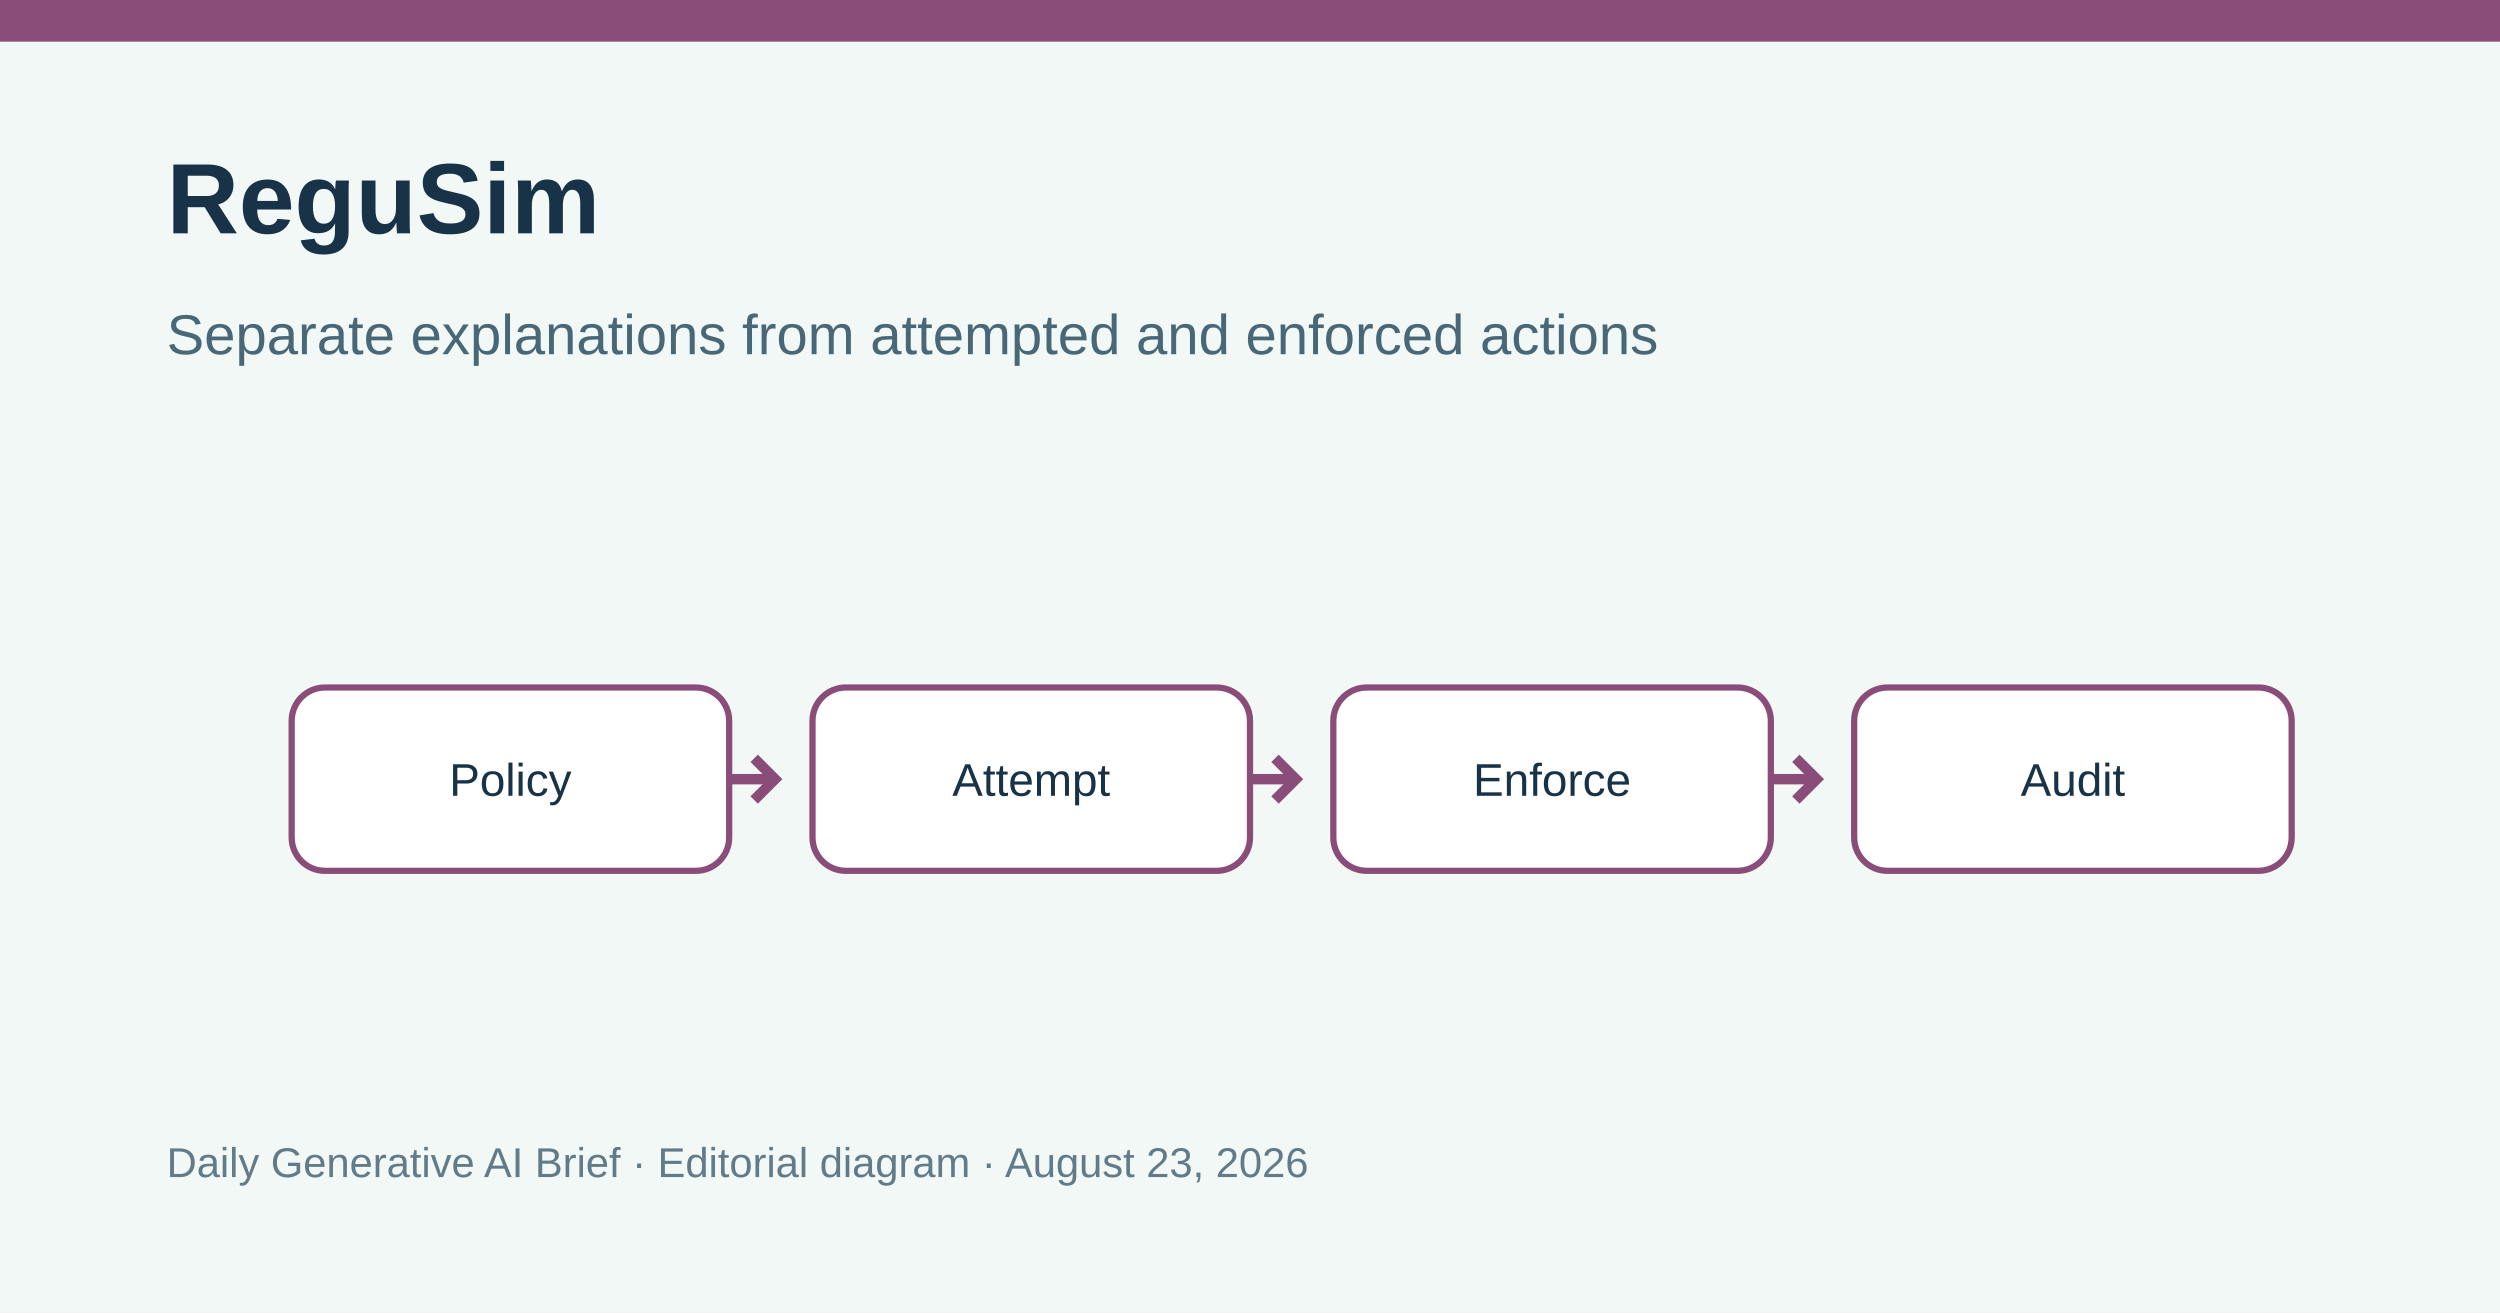
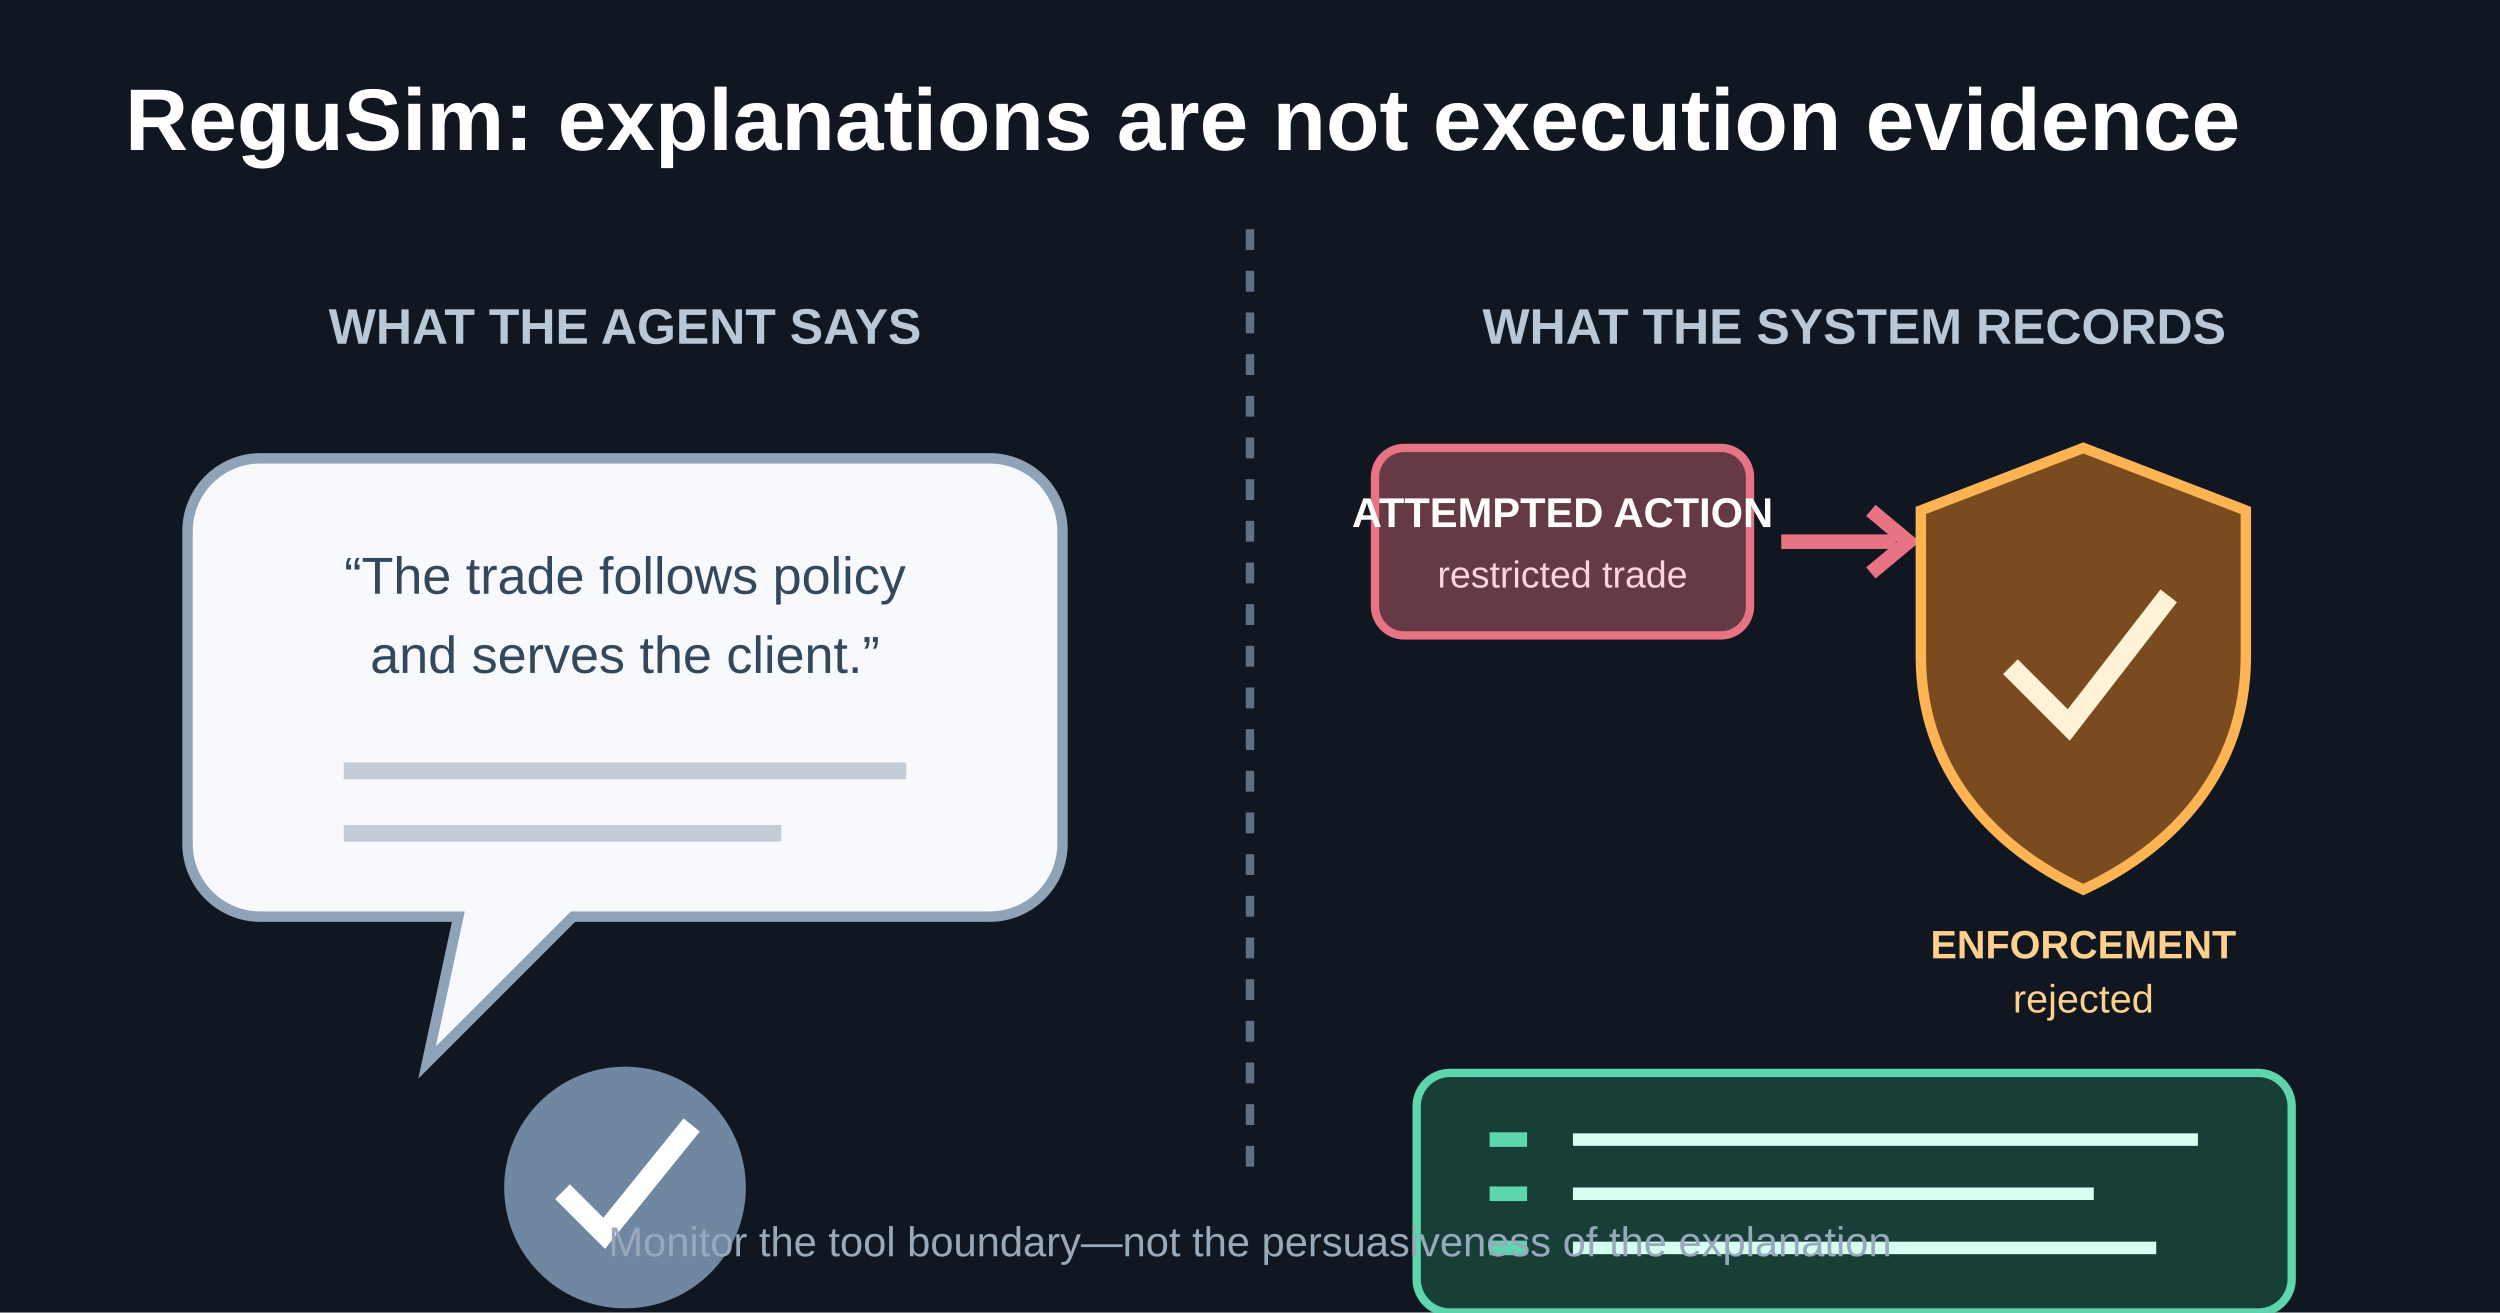
- <svg xmlns="http://www.w3.org/2000/svg" width="1200" height="630" viewBox="0 0 1200 630" role="img" aria-labelledby="title desc">
-   <rect width="1200" height="630" fill="#f2f8f6" />
-   <rect width="1200" height="20" fill="#8a4c78" />
-   <text x="80" y="112" font-family="Arial, sans-serif" font-size="48" font-weight="700" fill="#183247">ReguSim</text>
-   <text x="80" y="170" font-family="Arial, sans-serif" font-size="27" fill="#486878">Separate explanations from attempted and enforced actions</text>
-   <path d="M350 374 L372 374" stroke="#8a4c78" stroke-width="5" fill="none" />
-   <path d="M362 364 L372 374 L362 384" fill="none" stroke="#8a4c78" stroke-width="5" />
-   <path d="M600 374 L622 374" stroke="#8a4c78" stroke-width="5" fill="none" />
-   <path d="M612 364 L622 374 L612 384" fill="none" stroke="#8a4c78" stroke-width="5" />
-   <path d="M850 374 L872 374" stroke="#8a4c78" stroke-width="5" fill="none" />
-   <path d="M862 364 L872 374 L862 384" fill="none" stroke="#8a4c78" stroke-width="5" />
-   <g>
-     <rect x="140" y="330" width="210" height="88" rx="16" fill="#ffffff" stroke="#8a4c78" stroke-width="3" />
-     <text x="245" y="382" text-anchor="middle" font-family="Arial, sans-serif" font-size="22" fill="#183247">Policy</text>
+ <svg xmlns="http://www.w3.org/2000/svg" width="1200" height="630" viewBox="0 0 1200 630" role="img" aria-labelledby="t d">
+   <rect width="1200" height="630" fill="#101721" />
+   <text x="60" y="72" fill="white" font-family="Arial" font-size="42" font-weight="700">ReguSim: explanations are not execution evidence</text>
+   <line x1="600" y1="110" x2="600" y2="570" stroke="#607084" stroke-width="4" stroke-dasharray="10 10" />
+   <g transform="translate(55 125)" font-family="Arial">
+     <text x="245" y="40" text-anchor="middle" fill="#b9c7d6" font-size="24" font-weight="700">WHAT THE AGENT SAYS</text>
+     <path d="M70 95h350a35 35 0 0 1 35 35v150a35 35 0 0 1-35 35H220l-70 70 15-70H70a35 35 0 0 1-35-35V130a35 35 0 0 1 35-35z" fill="#f7f9fc" stroke="#8ea2b8" stroke-width="5" />
+     <text x="245" y="160" text-anchor="middle" fill="#33485c" font-size="25">“The trade follows policy</text>
+     <text x="245" y="198" text-anchor="middle" fill="#33485c" font-size="25">and serves the client.”</text>
+     <path d="M110 245h270" stroke="#c4cdd7" stroke-width="8" />
+     <path d="M110 275h210" stroke="#c4cdd7" stroke-width="8" />
+     <circle cx="245" cy="445" r="58" fill="#6f87a0" />
+     <path d="M215 447l20 20 42-52" fill="none" stroke="white" stroke-width="10" />
+     <text x="245" y="530" text-anchor="middle" fill="#b9c7d6" font-size="20">Plausible rationale</text>
  </g>
-   <g>
-     <rect x="390" y="330" width="210" height="88" rx="16" fill="#ffffff" stroke="#8a4c78" stroke-width="3" />
-     <text x="495" y="382" text-anchor="middle" font-family="Arial, sans-serif" font-size="22" fill="#183247">Attempt</text>
+   <g transform="translate(645 125)" font-family="Arial">
+     <text x="245" y="40" text-anchor="middle" fill="#b9c7d6" font-size="24" font-weight="700">WHAT THE SYSTEM RECORDS</text>
+     <g transform="translate(15 90)">
+       <rect width="180" height="90" rx="14" fill="#663a45" stroke="#e77383" stroke-width="4" />
+       <text x="90" y="38" text-anchor="middle" fill="white" font-size="20" font-weight="700">ATTEMPTED ACTION</text>
+       <text x="90" y="67" text-anchor="middle" fill="#ffd5db" font-size="18">restricted trade</text>
+       <path d="M195 45h55" stroke="#e77383" stroke-width="7" />
+       <path d="M238 30l18 15-18 15" fill="none" stroke="#e77383" stroke-width="7" />
+     </g>
+     <g transform="translate(265 90)">
+       <path d="M90 0l78 30v70c0 55-35 92-78 112-43-20-78-57-78-112V30z" fill="#7a4b1f" stroke="#ffb453" stroke-width="5" />
+       <path d="M55 105l28 28 48-62" fill="none" stroke="#fff2d6" stroke-width="10" />
+       <text x="90" y="245" text-anchor="middle" fill="#ffcf8c" font-size="19" font-weight="700">ENFORCEMENT</text>
+       <text x="90" y="271" text-anchor="middle" fill="#ffcf8c" font-size="19">rejected</text>
+     </g>
+     <g transform="translate(35 390)">
+       <rect width="420" height="115" rx="16" fill="#173f37" stroke="#5ed6ad" stroke-width="4" />
+       <path d="M35 32h18M35 58h18M35 84h18" stroke="#5ed6ad" stroke-width="7" />
+       <path d="M75 32h300M75 58h250M75 84h280" stroke="#d7fff1" stroke-width="6" />
+       <text x="210" y="145" text-anchor="middle" fill="#74e5bd" font-size="20">AUDIT LOG + ENFORCEMENT RECEIPT</text>
+     </g>
  </g>
-   <g>
-     <rect x="640" y="330" width="210" height="88" rx="16" fill="#ffffff" stroke="#8a4c78" stroke-width="3" />
-     <text x="745" y="382" text-anchor="middle" font-family="Arial, sans-serif" font-size="22" fill="#183247">Enforce</text>
-   </g>
-   <g>
-     <rect x="890" y="330" width="210" height="88" rx="16" fill="#ffffff" stroke="#8a4c78" stroke-width="3" />
-     <text x="995" y="382" text-anchor="middle" font-family="Arial, sans-serif" font-size="22" fill="#183247">Audit</text>
-   </g>
-   <text x="80" y="565" font-family="Arial, sans-serif" font-size="20" fill="#627b88">Daily Generative AI Brief · Editorial diagram · August 23, 2026</text>
+   <text x="600" y="603" text-anchor="middle" fill="#97a9bb" font-family="Arial" font-size="20">Monitor the tool boundary—not the persuasiveness of the explanation</text>
</svg>
